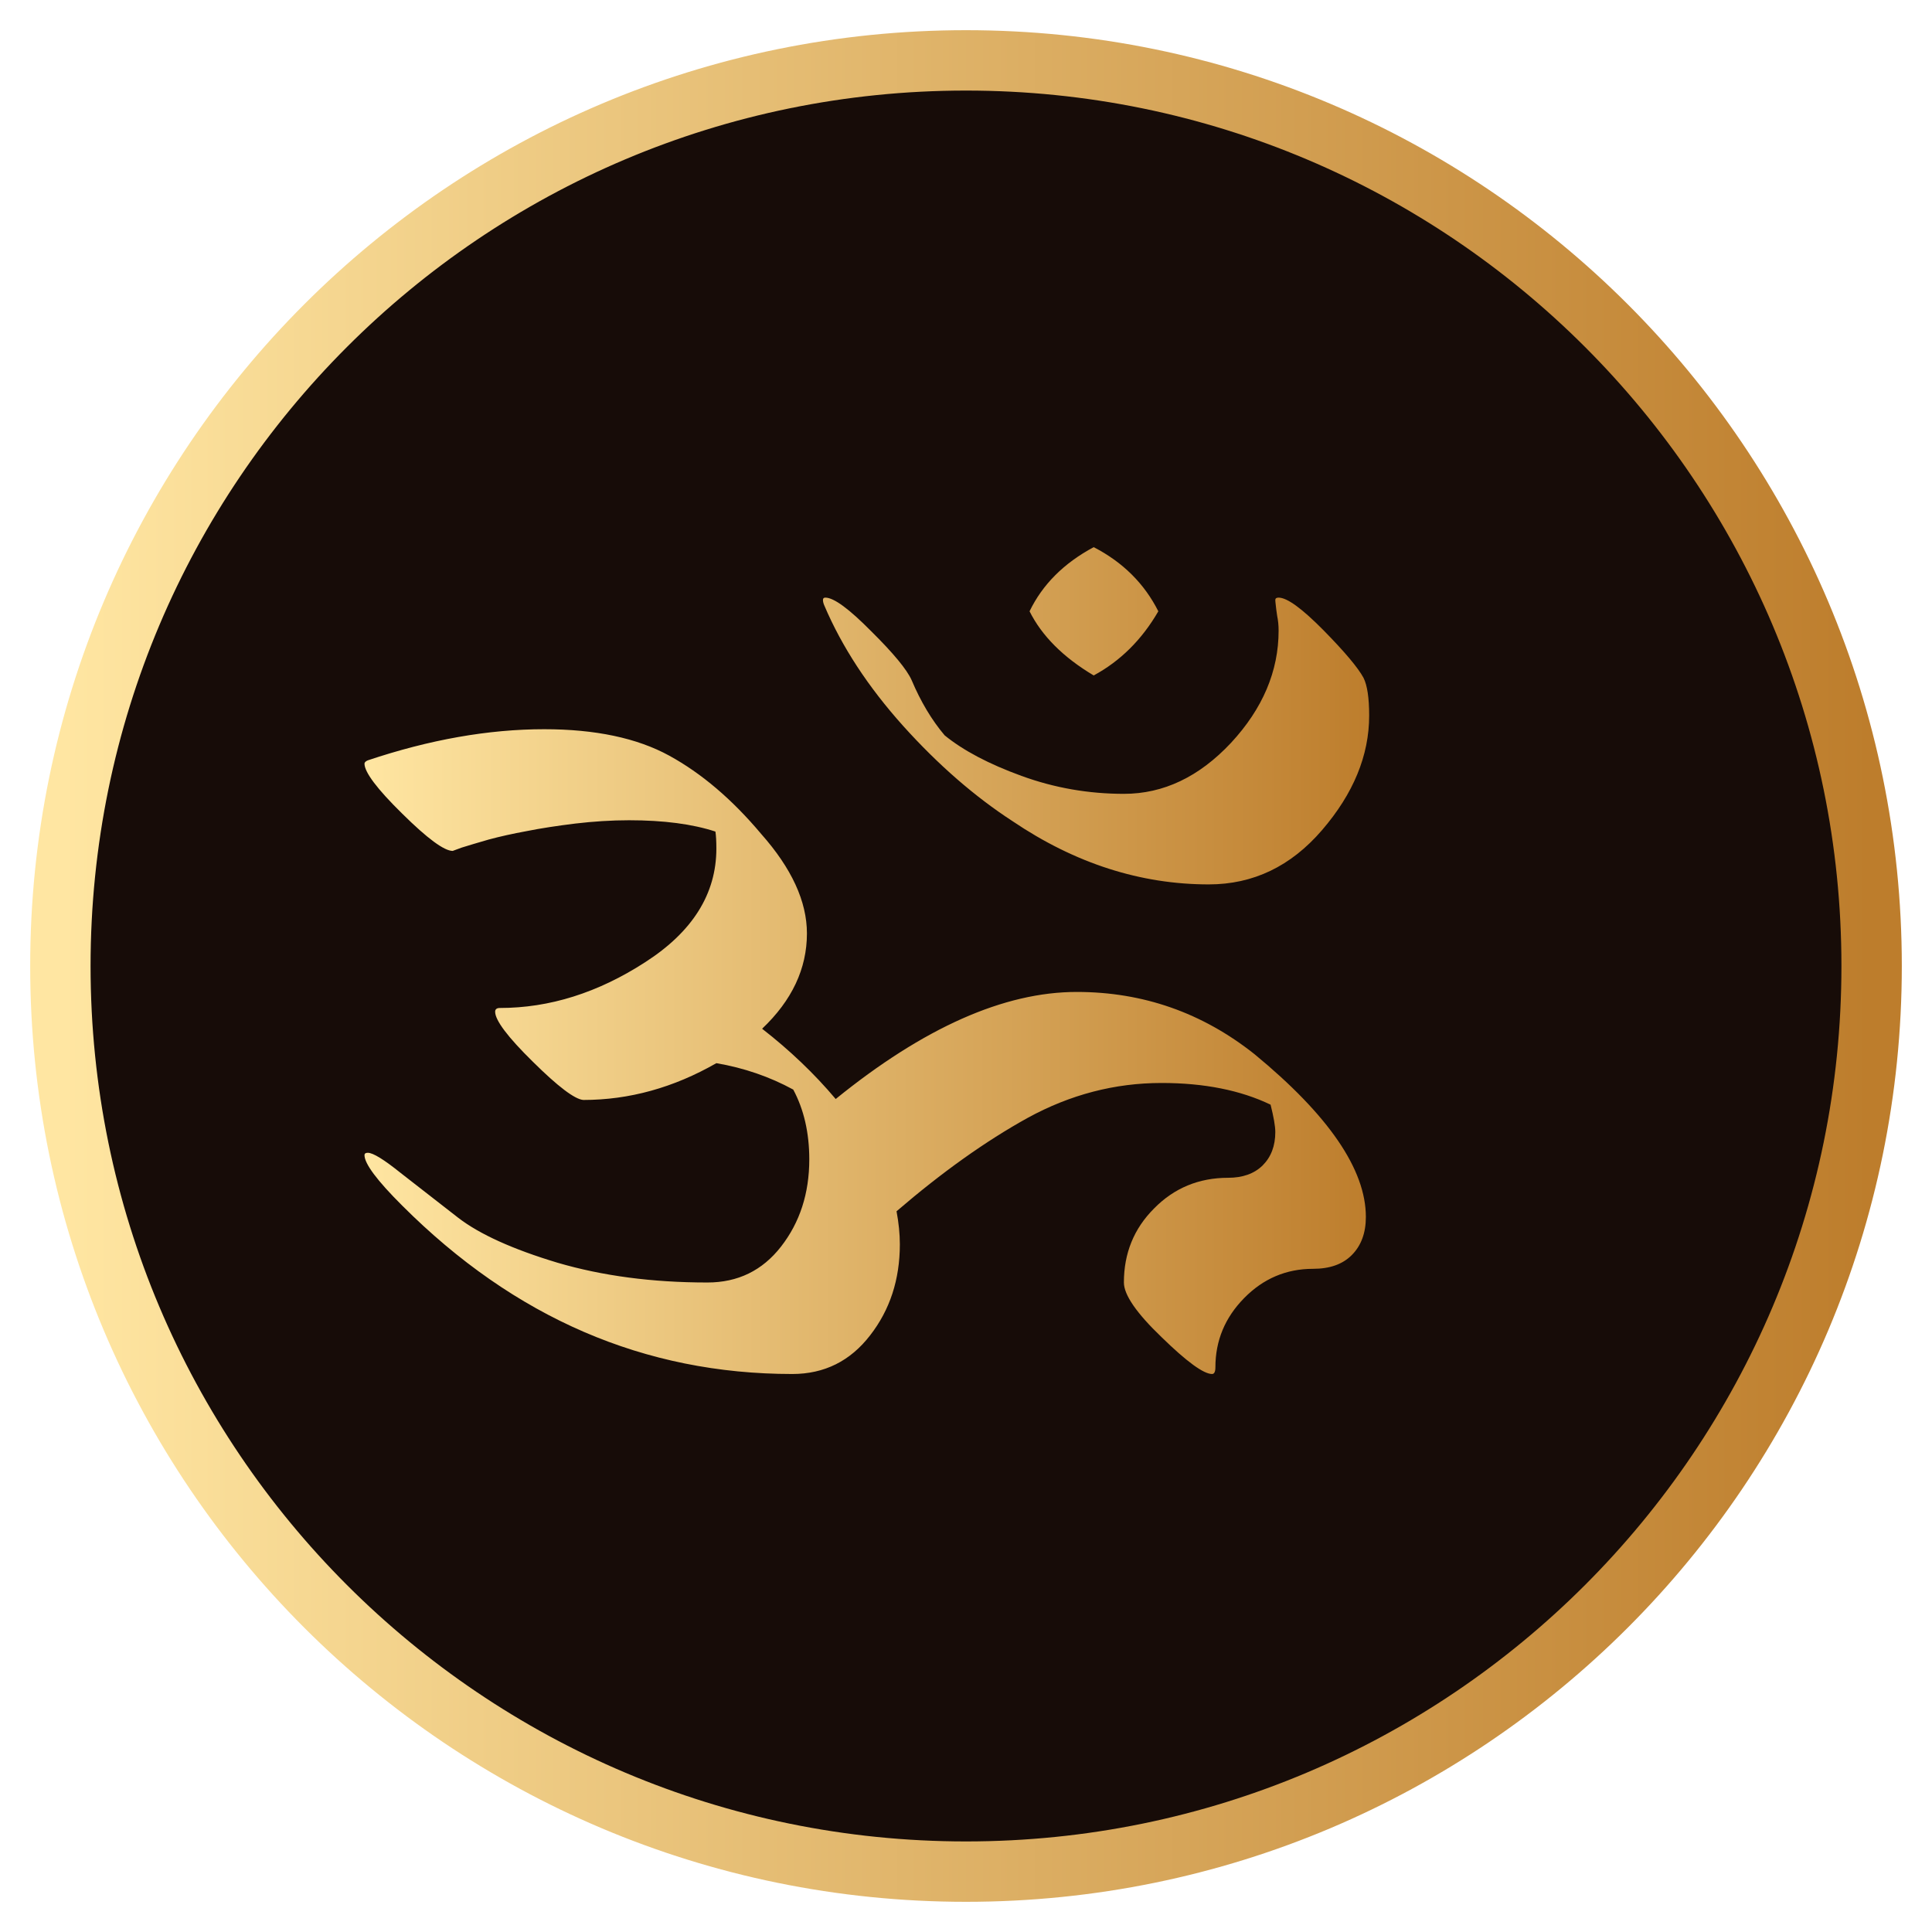
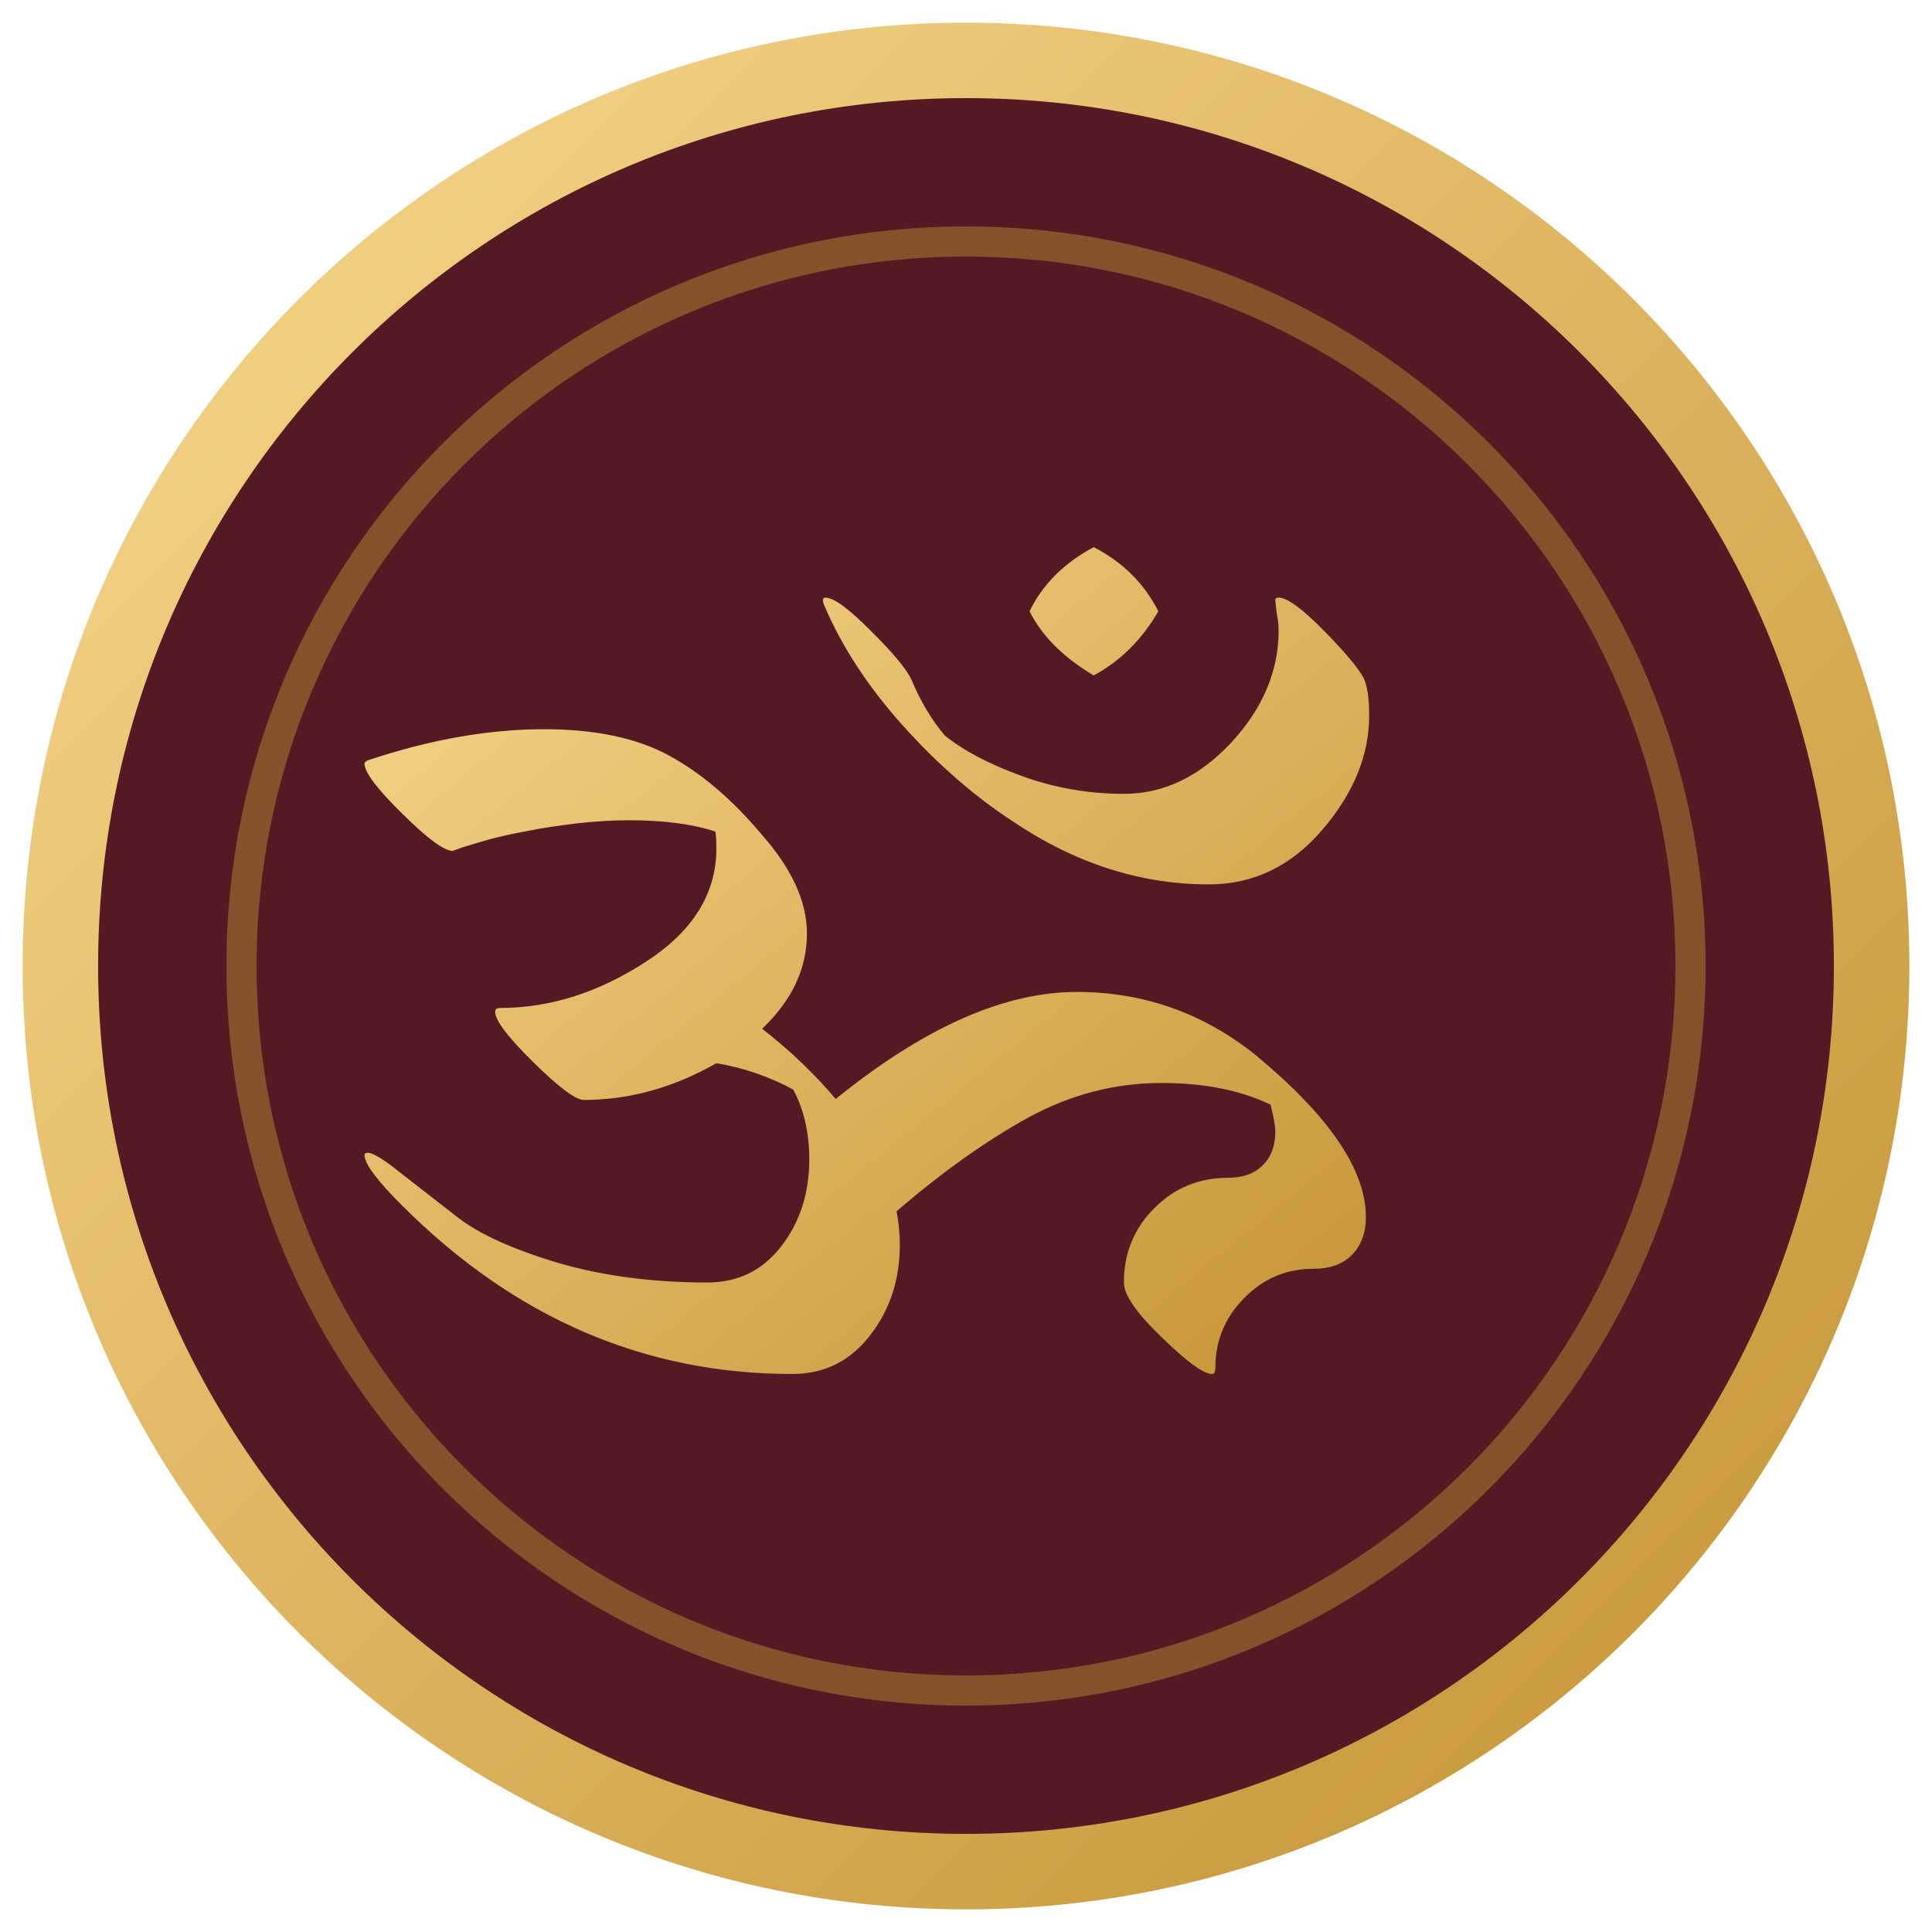
<svg xmlns="http://www.w3.org/2000/svg" viewBox="0 0 64 64">
  <defs>
-     <linearGradient id="g">
-       <stop stop-color="#ffe6a2" />
-       <stop offset="1" stop-color="#bd7d2c" />
+     <linearGradient id="g" x1="0" y1="0" x2="1" y2="1">
+       <stop stop-color="#f7d78c" />
+       <stop offset="1" stop-color="#c49335" />
    </linearGradient>
  </defs>
-   <circle cx="32" cy="32" r="30" fill="#170c08" stroke="url(#g)" stroke-width="2" />
+   <circle cx="32" cy="32" r="30" fill="#541923" stroke="url(#g)" stroke-width="2.5" />
+   <circle cx="32" cy="32" r="24" fill="none" stroke="#c49335" stroke-opacity=".45" />
  <text x="32" y="44" font-size="38" text-anchor="middle" fill="url(#g)">ॐ</text>
</svg>
